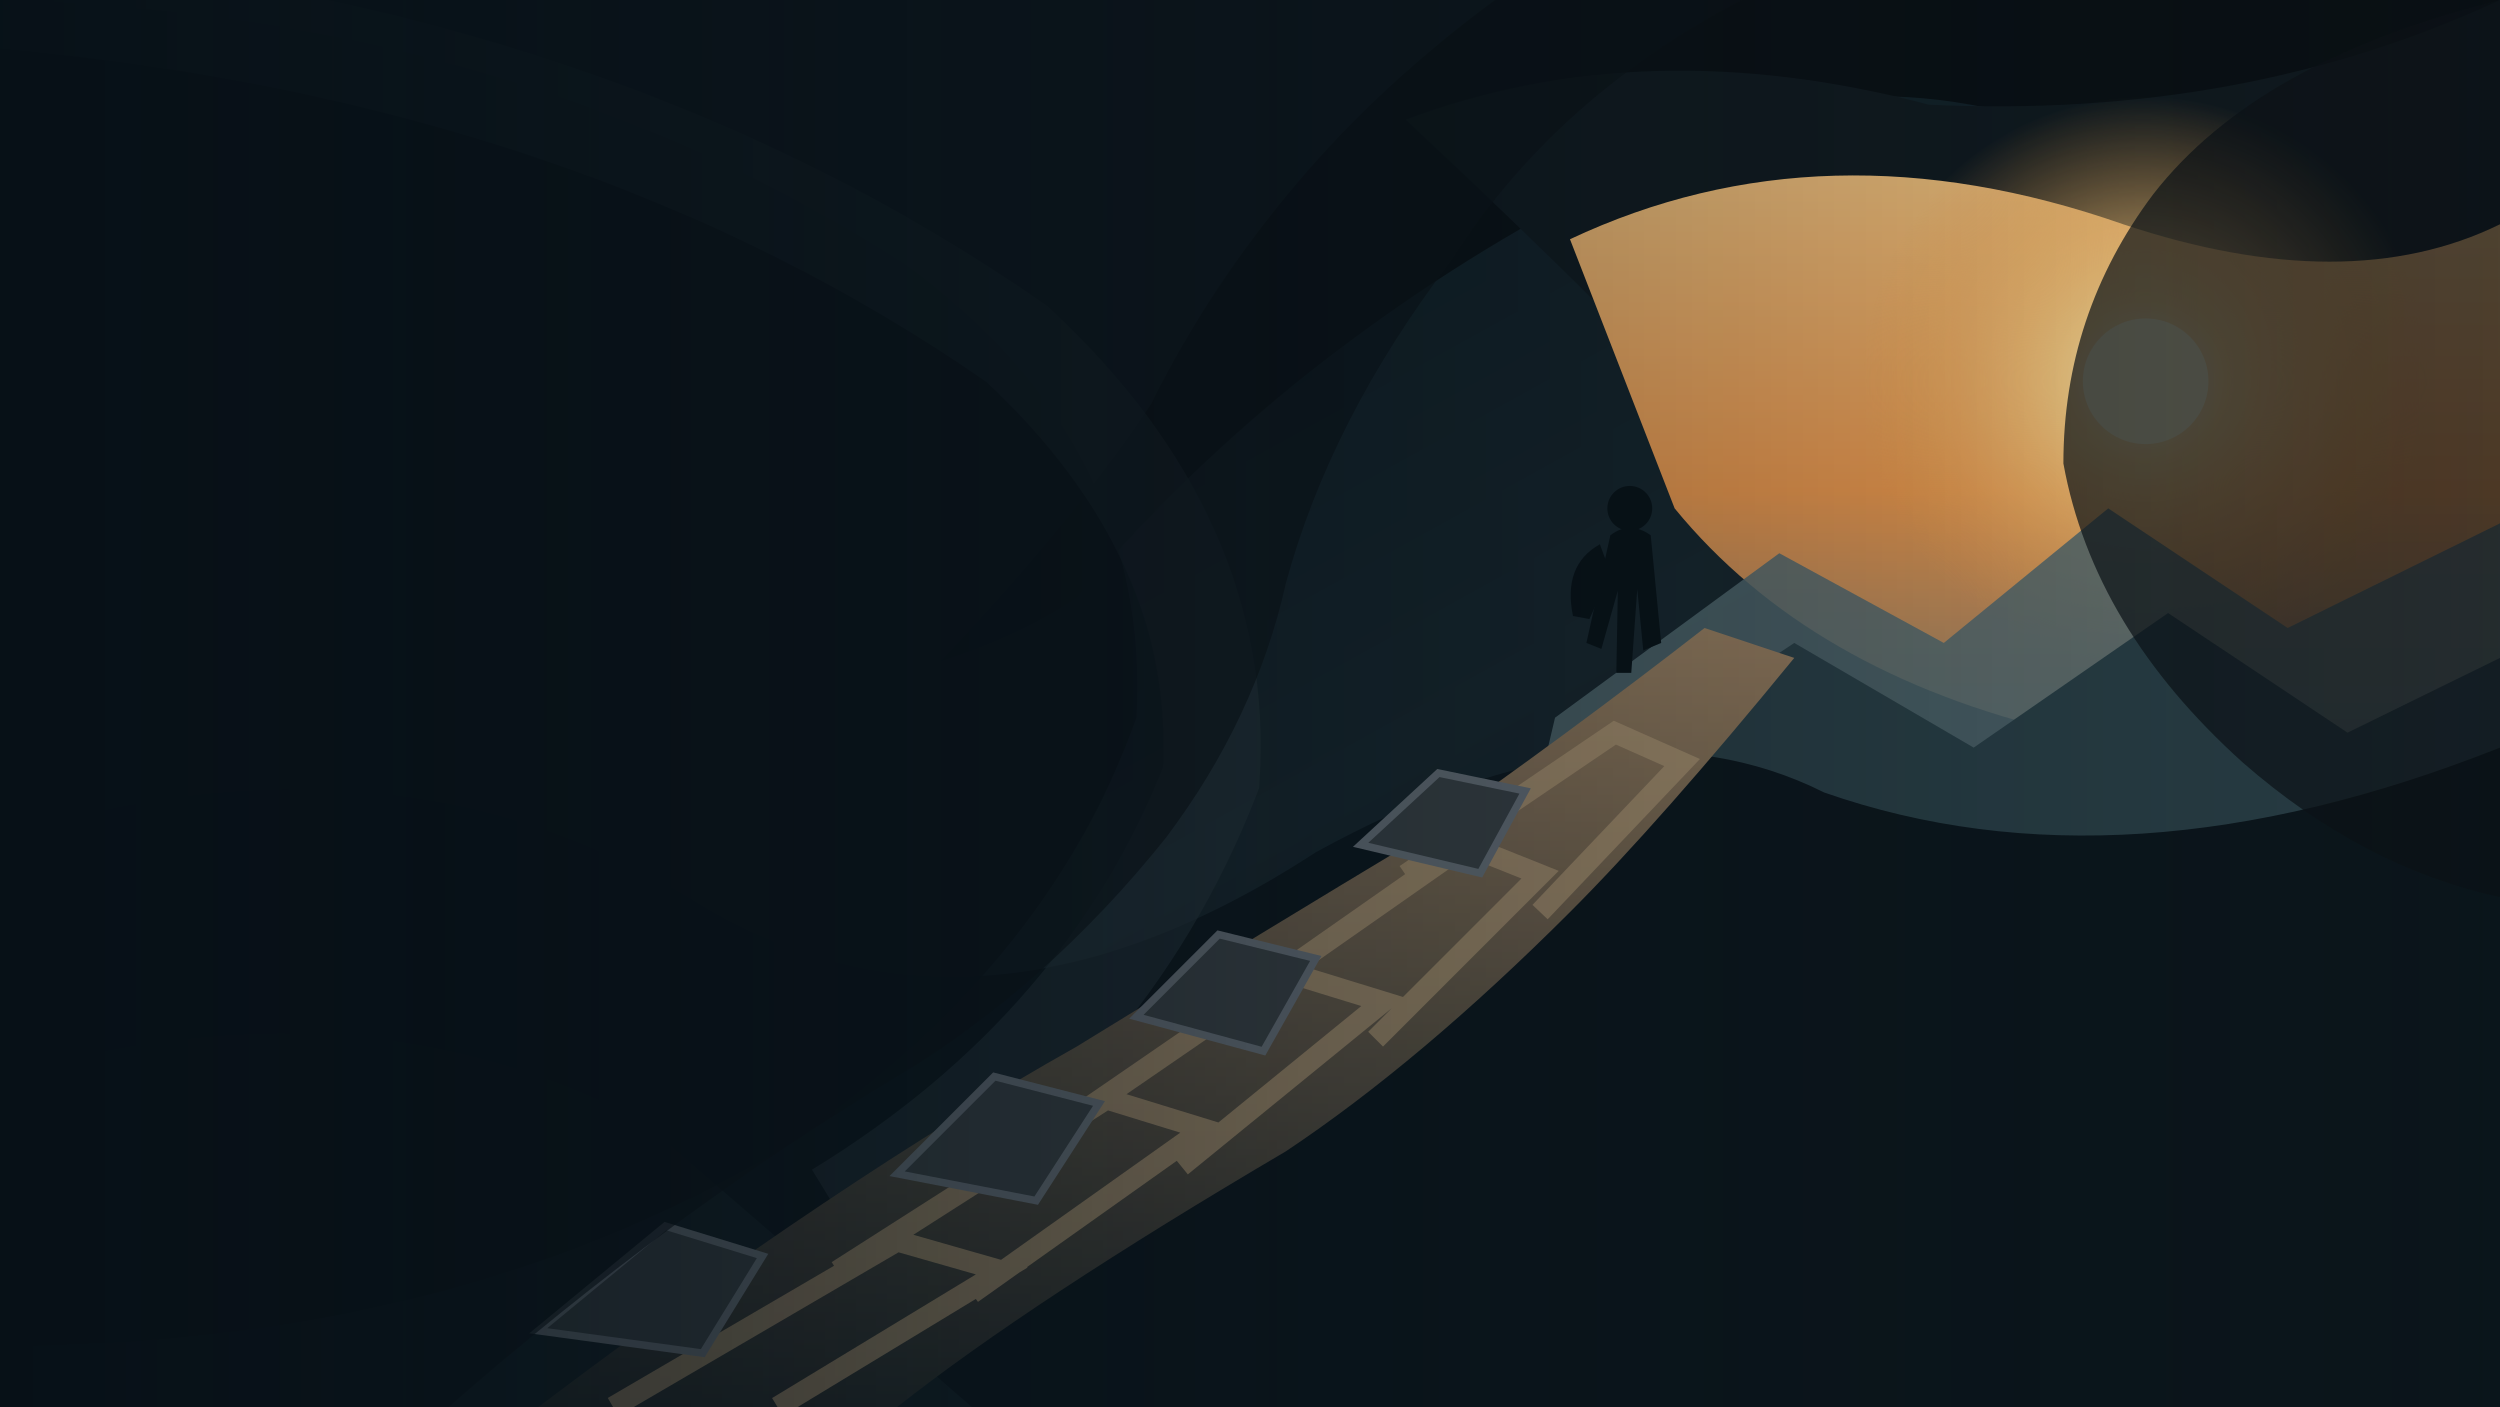
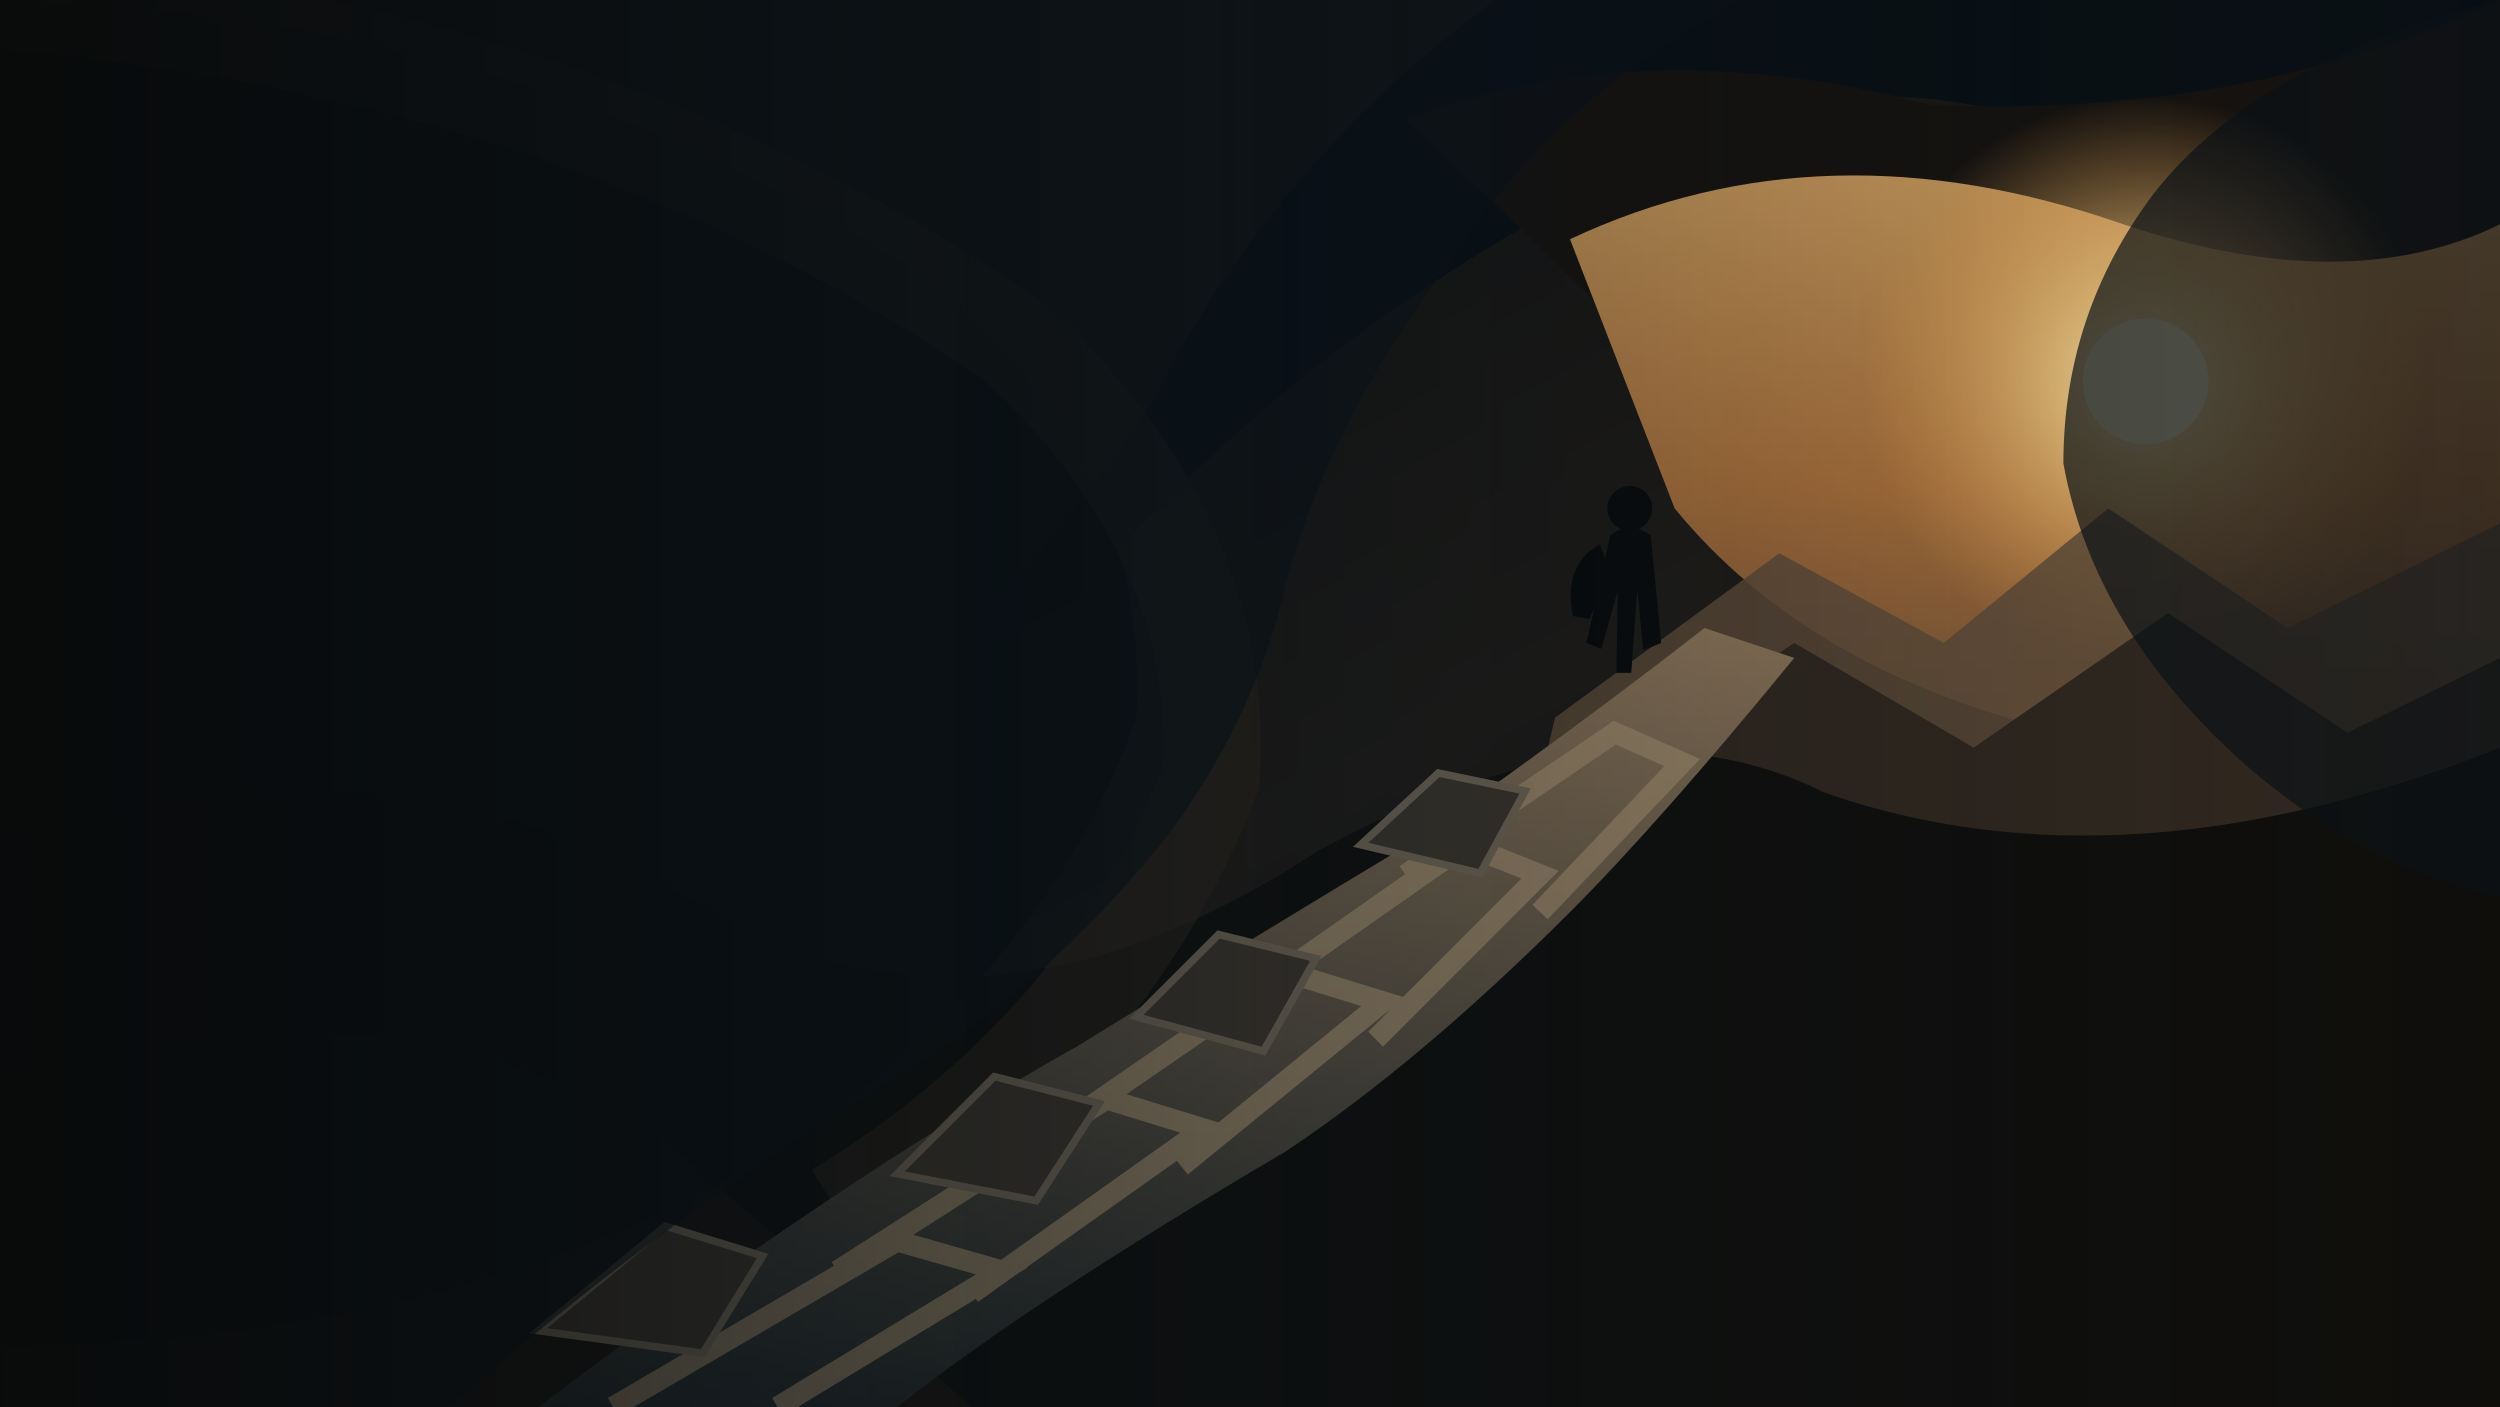
<svg xmlns="http://www.w3.org/2000/svg" viewBox="0 0 1672 941" preserveAspectRatio="xMidYMid slice">
  <defs>
    <linearGradient id="cave" x2="1" y2="1">
-       <stop stop-color="#07131a" />
-       <stop offset=".55" stop-color="#17252c" />
-       <stop offset="1" stop-color="#080d11" />
+       <stop stop-color="#090a0b" />
+       <stop offset=".55" stop-color="#211c17" />
+       <stop offset="1" stop-color="#090909" />
    </linearGradient>
    <linearGradient id="sky" x2="0" y2="1">
-       <stop stop-color="#f8c47d" />
-       <stop offset=".42" stop-color="#f29b4d" />
-       <stop offset="1" stop-color="#526c7b" />
+       <stop stop-color="#d9a45f" />
+       <stop offset=".42" stop-color="#b9783d" />
+       <stop offset="1" stop-color="#514033" />
    </linearGradient>
    <linearGradient id="path" x2="0" y2="1">
      <stop stop-color="#9c8060" />
      <stop offset="1" stop-color="#252a2a" />
    </linearGradient>
    <radialGradient id="sun">
      <stop stop-color="#fff7d8" />
      <stop offset=".28" stop-color="#ffd58a" stop-opacity=".9" />
      <stop offset="1" stop-color="#f6a64d" stop-opacity="0" />
    </radialGradient>
    <linearGradient id="shade" x2="1">
-       <stop stop-color="#061017" stop-opacity=".85" />
+       <stop stop-color="#080909" stop-opacity=".85" />
      <stop offset=".52" stop-color="#07121a" stop-opacity=".35" />
      <stop offset="1" stop-color="#08131a" stop-opacity=".05" />
    </linearGradient>
  </defs>
  <rect width="1672" height="941" fill="url(#cave)" />
  <path d="M0 0H1672V220Q1490 100 1360 80Q1190 30 1040 140Q850 245 720 400Q520 530 0 430Z" fill="#090f13" />
-   <path d="M0 0H1000Q850 110 770 270Q690 390 550 520Q330 650 0 710Z" fill="#111d24" />
-   <path d="M940 80Q1100 20 1290 70Q1500 80 1672 0V620Q1510 500 1390 460Q1250 410 1170 310Q1090 220 940 80Z" fill="#10191e" />
+   <path d="M0 0H1000Q850 110 770 270Q690 390 550 520Q330 650 0 710Z" fill="#1b1712" />
+   <path d="M940 80Q1100 20 1290 70Q1500 80 1672 0V620Q1510 500 1390 460Q1250 410 1170 310Q1090 220 940 80Z" fill="#17120e" />
  <path d="M1050 160Q1220 80 1420 150Q1570 200 1672 150V620Q1510 520 1380 490Q1210 450 1120 340Z" fill="url(#sky)" />
  <circle cx="1435" cy="255" r="190" fill="url(#sun)" />
  <circle cx="1435" cy="255" r="42" fill="#fff0c4" />
-   <path d="M1040 480L1190 370 1300 430 1410 340 1530 420 1672 350V650H1000Z" fill="#536a70" opacity=".85" />
-   <path d="M1050 530L1200 430 1320 500 1450 410 1570 490 1672 440V700H950Z" fill="#293e45" />
-   <path d="M0 560Q260 480 460 600Q650 720 880 570Q1080 460 1220 530Q1420 600 1672 500V941H0Z" fill="#0b151b" />
-   <path d="M0 941L0 720Q240 650 430 750L650 941Z" fill="#121e24" />
-   <path d="M0 0Q350 10 610 180Q770 300 760 480Q700 650 520 770Q300 900 0 900Z" fill="#0a1218" opacity=".9" />
-   <path d="M0 0Q400 35 680 230Q820 360 810 520Q740 700 560 810" fill="none" stroke="#26343a" stroke-width="65" opacity=".6" />
+   <path d="M1040 480L1190 370 1300 430 1410 340 1530 420 1672 350V650H1000Z" fill="#66503b" opacity=".85" />
+   <path d="M1050 530L1200 430 1320 500 1450 410 1570 490 1672 440V700H950Z" fill="#34291f" />
+   <path d="M0 560Q260 480 460 600Q650 720 880 570Q1080 460 1220 530Q1420 600 1672 500V941H0Z" fill="#100e0b" />
+   <path d="M0 941L0 720Q240 650 430 750L650 941Z" fill="#19130e" />
+   <path d="M0 0Q350 10 610 180Q770 300 760 480Q700 650 520 770Q300 900 0 900Z" fill="#0d0c0a" opacity=".9" />
+   <path d="M0 0Q400 35 680 230Q820 360 810 520Q740 700 560 810" fill="none" stroke="#30271d" stroke-width="65" opacity=".6" />
  <path d="M360 941Q560 790 720 700Q850 620 950 560Q1050 490 1140 420L1200 440Q1110 550 1050 610Q950 710 860 770Q690 870 600 941Z" fill="url(#path)" />
  <path d="M410 941L600 830 670 850 520 941M560 850L740 735 805 755 650 865M700 760L860 650 925 670 790 780M830 670L980 565 1030 585 920 695M940 585L1080 490 1125 510 1030 610" fill="none" stroke="#b49a75" stroke-width="14" opacity=".7" />
-   <g fill="#394044" stroke="#687078" stroke-width="5">
+   <g fill="#40372d" stroke="#796c59" stroke-width="5">
    <path d="M360 890l85-70 65 20-40 65z" />
    <path d="M600 785l65-65 70 18-42 65z" />
    <path d="M760 680l55-55 65 16-35 62z" />
    <path d="M910 565l52-48 58 12-30 55z" />
  </g>
  <g fill="#0b1115">
    <path d="M1165 0Q1040 65 970 175Q890 280 860 390Q840 480 780 560Q700 660 600 720Q450 810 300 941H0V0Z" opacity=".65" />
    <path d="M1672 0Q1510 40 1440 130Q1380 210 1380 310Q1400 420 1500 510Q1580 580 1672 600Z" opacity=".7" />
  </g>
-   <g transform="translate(1090 340)" fill="#071015">
+   <g transform="translate(1090 340)" fill="#090909">
    <circle cx="0" cy="0" r="15" />
    <path d="M-13 18Q0 8 14 18L21 90 9 95 5 54 1 110 -9 110 -8 55 -19 94 -29 90Z" />
    <path d="M-20 24Q-45 38 -38 72L-27 74 -13 43Z" />
  </g>
  <rect width="1672" height="941" fill="url(#shade)" />
</svg>
